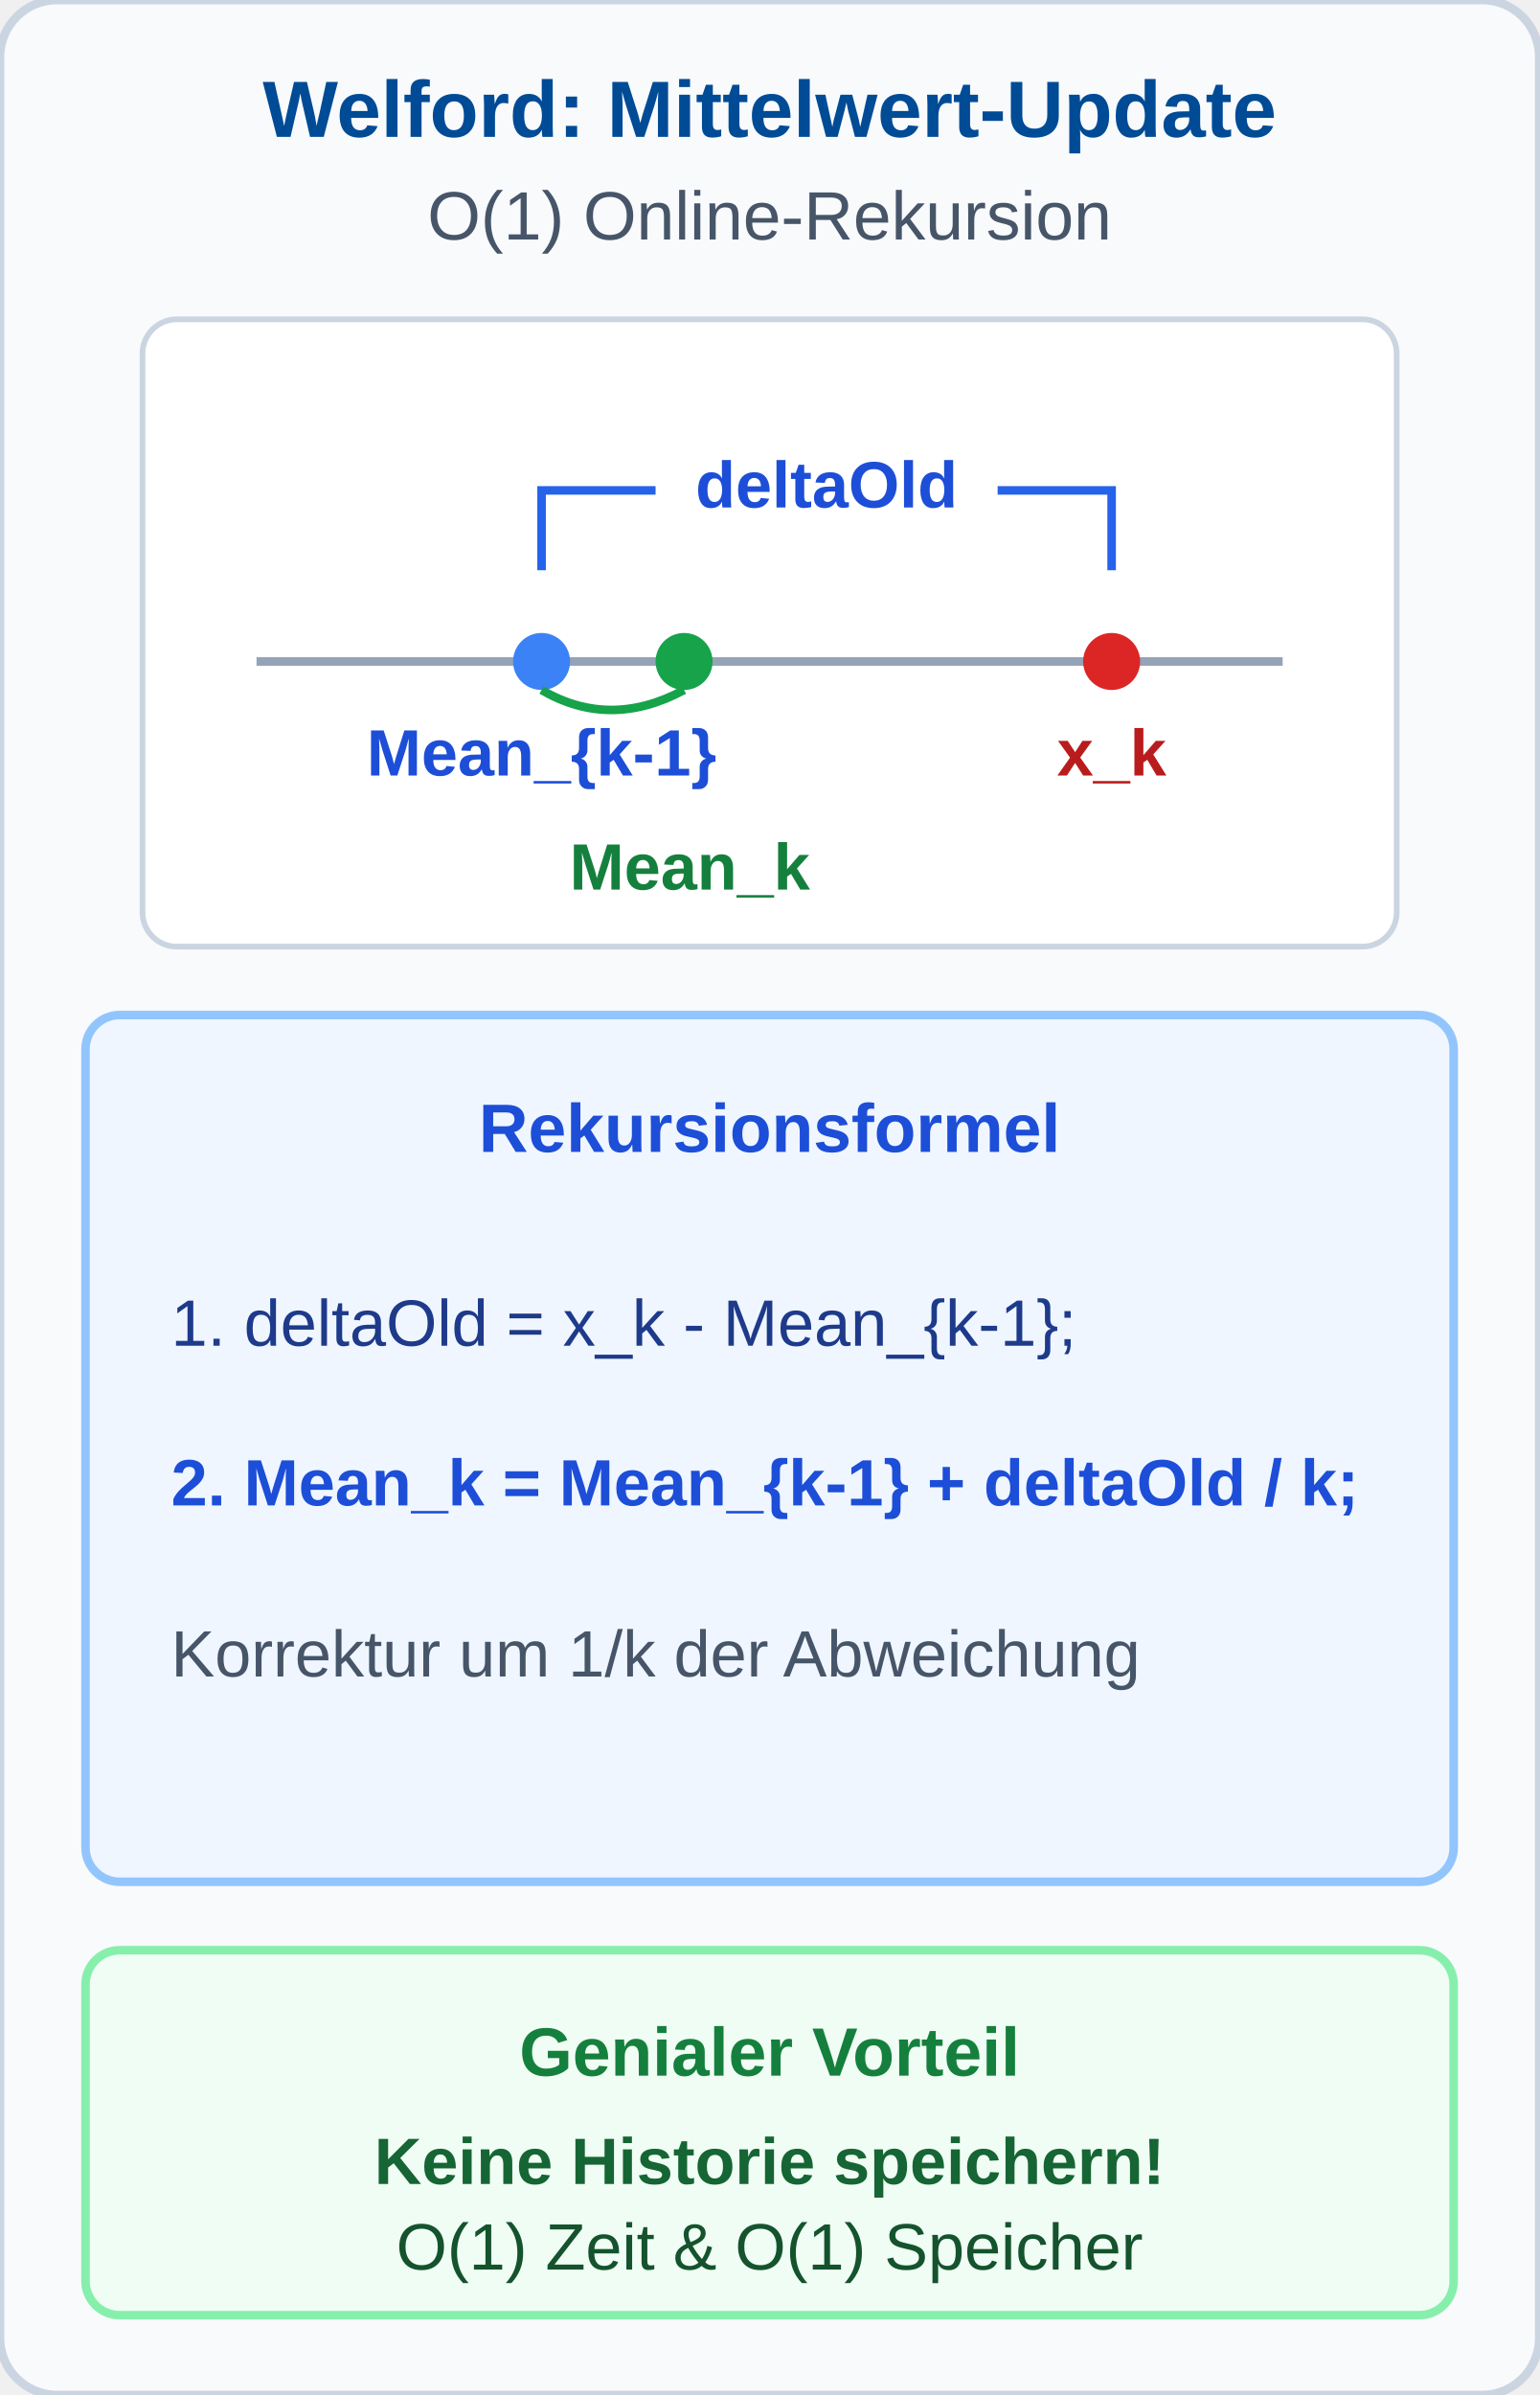
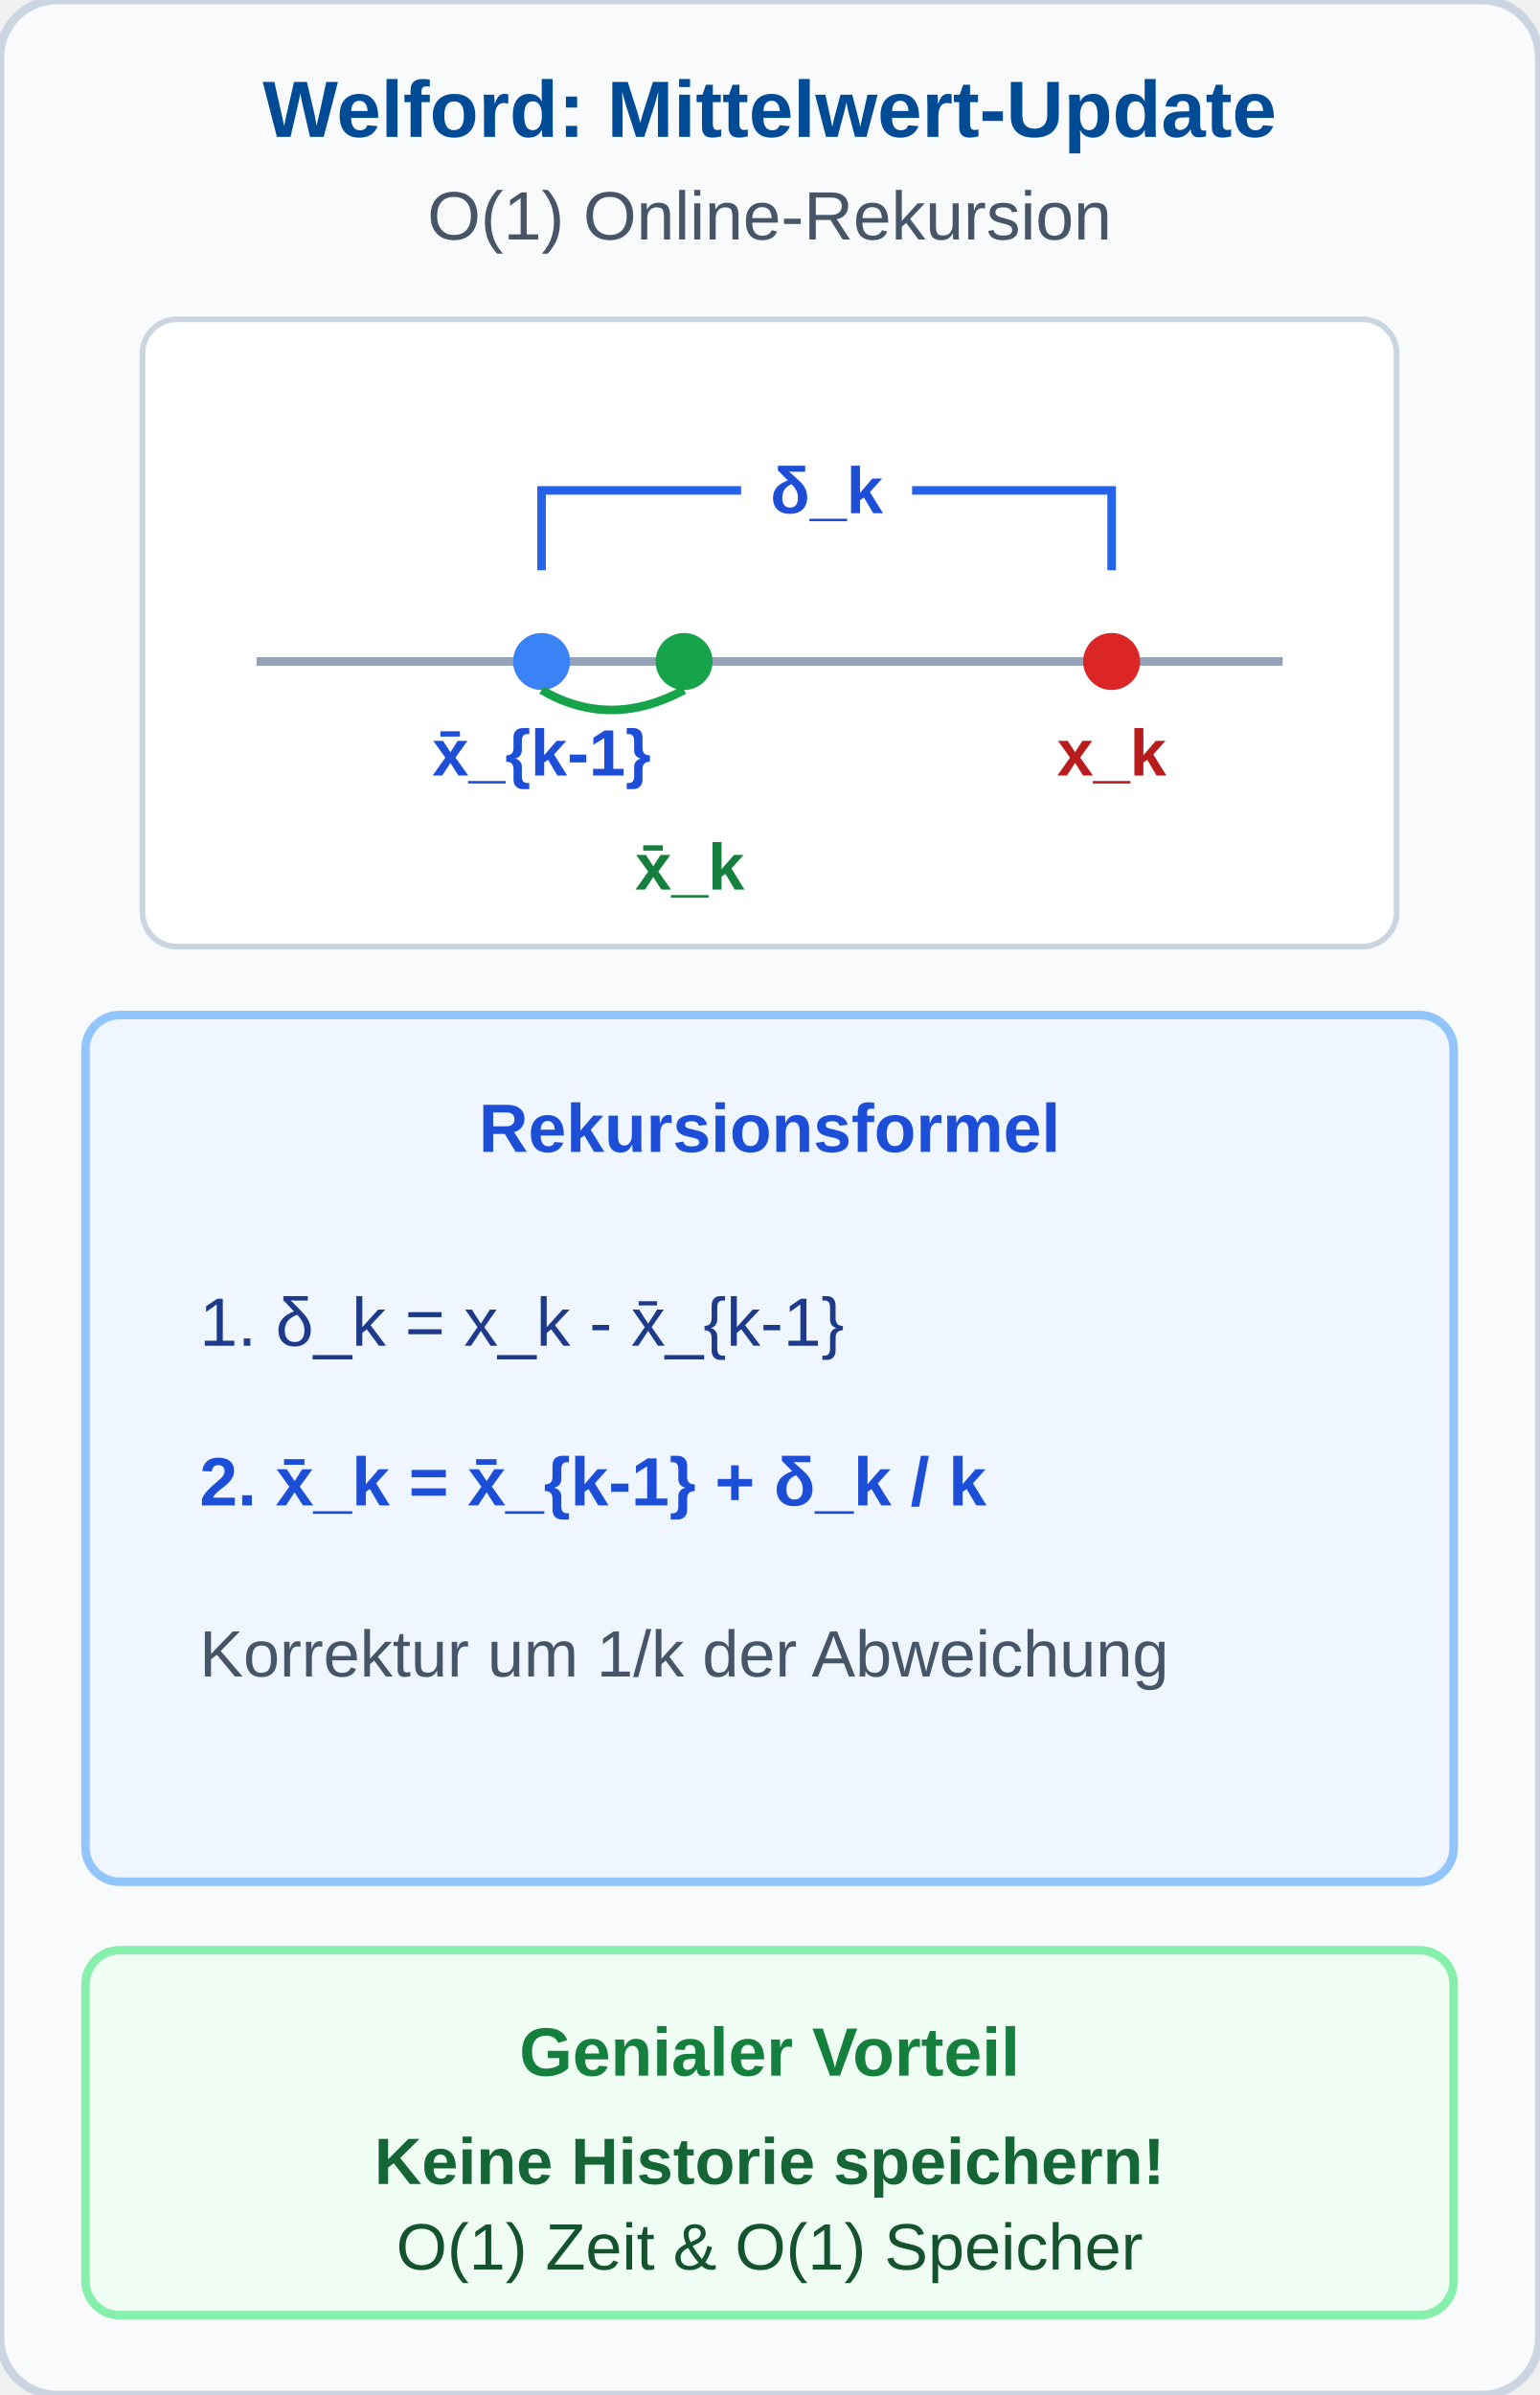
<svg xmlns="http://www.w3.org/2000/svg" viewBox="0 0 270 420" width="270" height="420">
  <defs>
    <style>
      .hdr { font-family: 'Segoe UI', Arial, sans-serif; font-size: 14px; font-weight: bold; fill: #004B96; text-anchor: middle; }
      .sub { font-family: 'Segoe UI', Arial, sans-serif; font-size: 12px; fill: #475569; text-anchor: middle; }
      .lbl { font-family: 'Segoe UI', Arial, sans-serif; font-size: 12px; font-weight: bold; text-anchor: middle; }
      .desc { font-family: 'Segoe UI', Arial, sans-serif; font-size: 11.5px; fill: #334155; text-anchor: middle; }
    </style>
  </defs>
  <rect width="270" height="420" rx="10" fill="#f8fafc" stroke="#cbd5e1" stroke-width="1.5" />
  <text x="135" y="24" class="hdr">Welford: Mittelwert-Update</text>
  <text x="135" y="42" class="sub">O(1) Online-Rekursion</text>
  <g transform="translate(25, 56)">
    <rect width="220" height="110" rx="6" fill="#ffffff" stroke="#cbd5e1" stroke-width="1" />
    <line x1="20" y1="60" x2="200" y2="60" stroke="#94a3b8" stroke-width="1.5" />
    <path d="M 70 44 L 70 30 L 170 30 L 170 44" fill="none" stroke="#2563eb" stroke-width="1.5" />
-     <rect x="90" y="20" width="60" height="18" rx="2" fill="#ffffff" />
-     <text x="120" y="33" font-family="'Segoe UI', Arial, sans-serif" font-size="11.5px" font-weight="bold" fill="#1d4ed8" text-anchor="middle">deltaOld</text>
+     <rect x="105" y="21" width="30" height="18" rx="2" fill="#ffffff" />
+     <text x="120" y="34" font-family="'Segoe UI', Arial, sans-serif" font-size="11.5px" font-weight="bold" fill="#1d4ed8" text-anchor="middle">δ_k</text>
    <circle cx="70" cy="60" r="5" fill="#3b82f6" />
-     <rect x="35" y="68" width="70" height="16" rx="2" fill="#ffffff" />
-     <text x="70" y="80" font-family="'Segoe UI', Arial, sans-serif" font-size="11.5px" font-weight="bold" fill="#1d4ed8" text-anchor="middle">Mean_{k-1}</text>
+     <rect x="46" y="68" width="48" height="16" rx="2" fill="#ffffff" />
+     <text x="70" y="80" font-family="'Segoe UI', Arial, sans-serif" font-size="11.5px" font-weight="bold" fill="#1d4ed8" text-anchor="middle">x̄_{k-1}</text>
    <circle cx="170" cy="60" r="5" fill="#dc2626" />
    <rect x="155" y="68" width="30" height="16" rx="2" fill="#ffffff" />
    <text x="170" y="80" font-family="'Segoe UI', Arial, sans-serif" font-size="11.5px" font-weight="bold" fill="#b91c1c" text-anchor="middle">x_k</text>
    <circle cx="95" cy="60" r="5" fill="#16a34a" />
-     <rect x="69" y="88" width="54" height="16" rx="2" fill="#ffffff" />
-     <text x="96" y="100" font-family="'Segoe UI', Arial, sans-serif" font-size="11.5px" font-weight="bold" fill="#15803d" text-anchor="middle">Mean_k</text>
+     <rect x="80" y="88" width="32" height="16" rx="2" fill="#ffffff" />
+     <text x="96" y="100" font-family="'Segoe UI', Arial, sans-serif" font-size="11.5px" font-weight="bold" fill="#15803d" text-anchor="middle">x̄_k</text>
    <path d="M 70 65 Q 82 72 95 65" fill="none" stroke="#16a34a" stroke-width="1.5" />
  </g>
  <g transform="translate(15, 178)">
    <rect width="240" height="152" rx="6" fill="#eff6ff" stroke="#93c5fd" stroke-width="1.5" />
    <text x="120" y="24" class="lbl" style="fill: #1d4ed8;">Rekursionsformel</text>
-     <g transform="translate(15, 42)">
-       <text x="0" y="16" font-family="'Segoe UI', Arial, sans-serif" font-size="11.5px" fill="#1e3a8a">1. deltaOld = x_k - Mean_{k-1};</text>
-       <text x="0" y="44" font-family="'Segoe UI', Arial, sans-serif" font-size="11.5px" font-weight="bold" fill="#1d4ed8">2. Mean_k = Mean_{k-1} + deltaOld / k;</text>
+     <g transform="translate(20, 42)">
+       <text x="0" y="16" font-family="'Segoe UI', Arial, sans-serif" font-size="12px" fill="#1e3a8a">1. δ_k = x_k - x̄_{k-1}</text>
+       <text x="0" y="44" font-family="'Segoe UI', Arial, sans-serif" font-size="12px" font-weight="bold" fill="#1d4ed8">2. x̄_k = x̄_{k-1} + δ_k / k</text>
      <text x="0" y="74" font-family="'Segoe UI', Arial, sans-serif" font-size="11.5px" fill="#475569">Korrektur um 1/k der Abweichung</text>
    </g>
  </g>
  <rect x="15" y="342" width="240" height="64" rx="6" fill="#f0fdf4" stroke="#86efac" stroke-width="1.5" />
  <text x="135" y="364" class="lbl" style="fill: #15803d;">Genialer Vorteil</text>
  <text x="135" y="383" class="desc" style="font-weight: bold; fill: #166534;">Keine Historie speichern!</text>
  <text x="135" y="398" class="desc" style="fill: #14532d;">O(1) Zeit &amp; O(1) Speicher</text>
</svg>
